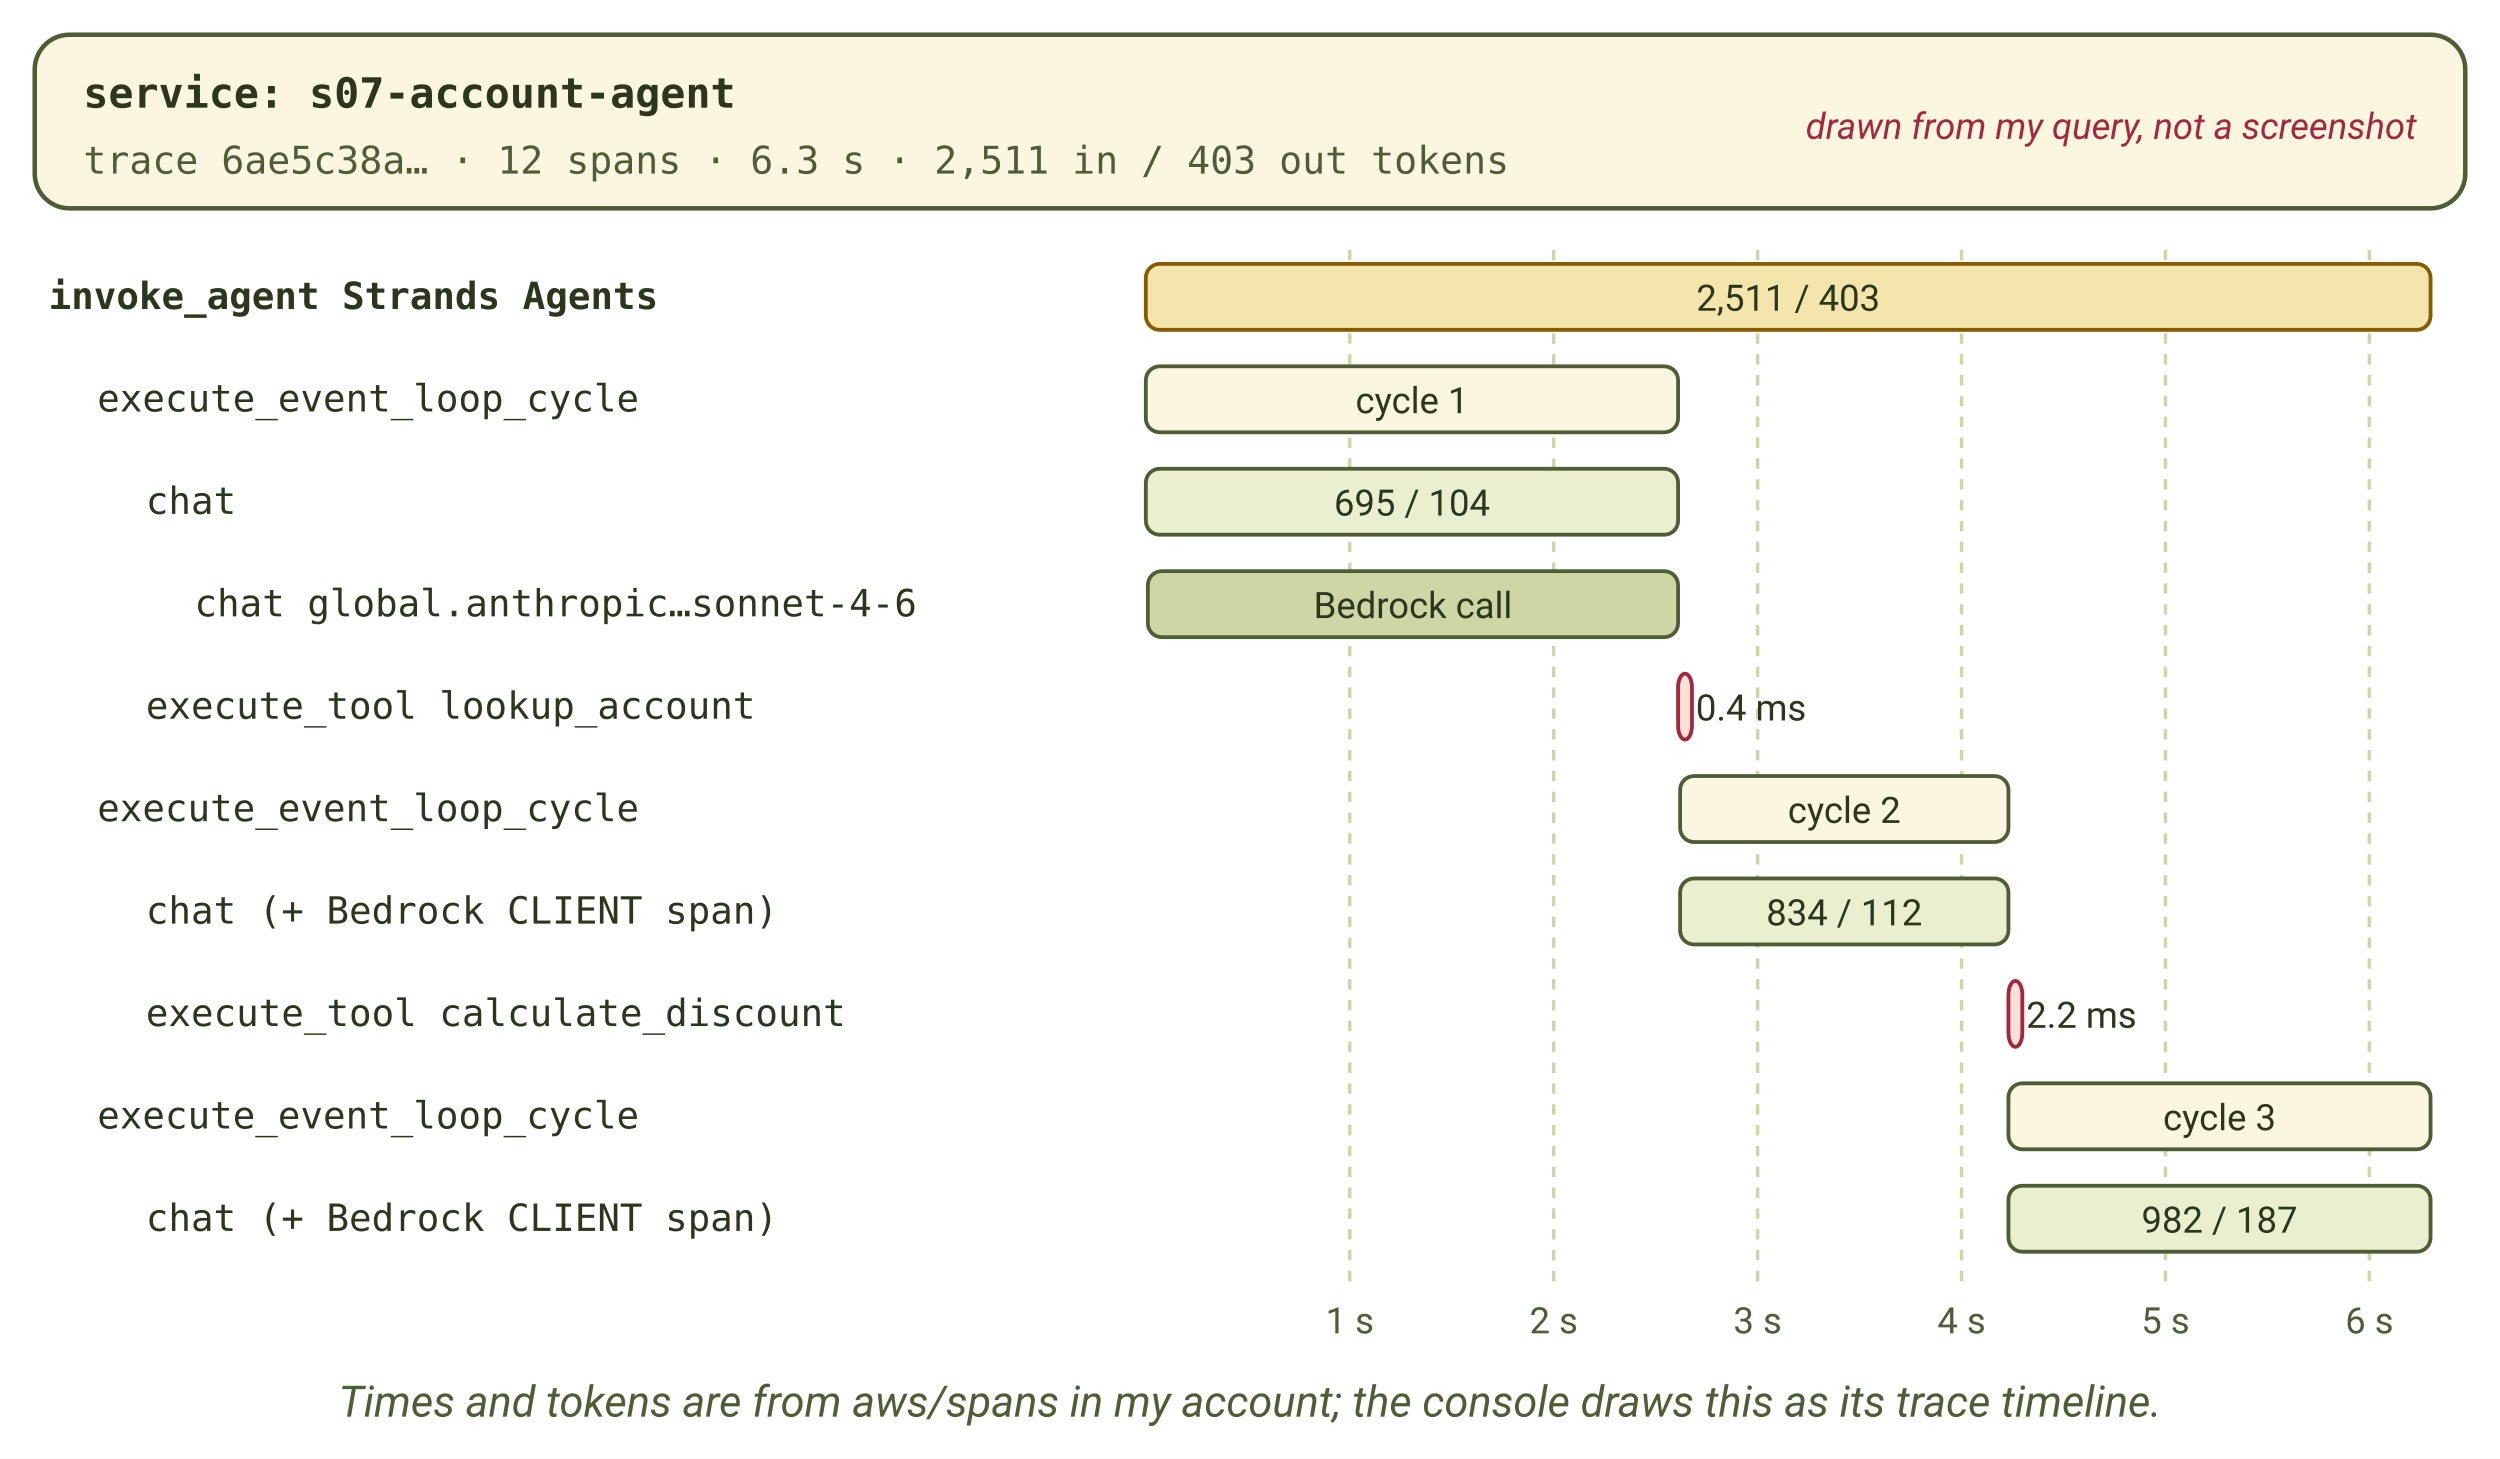
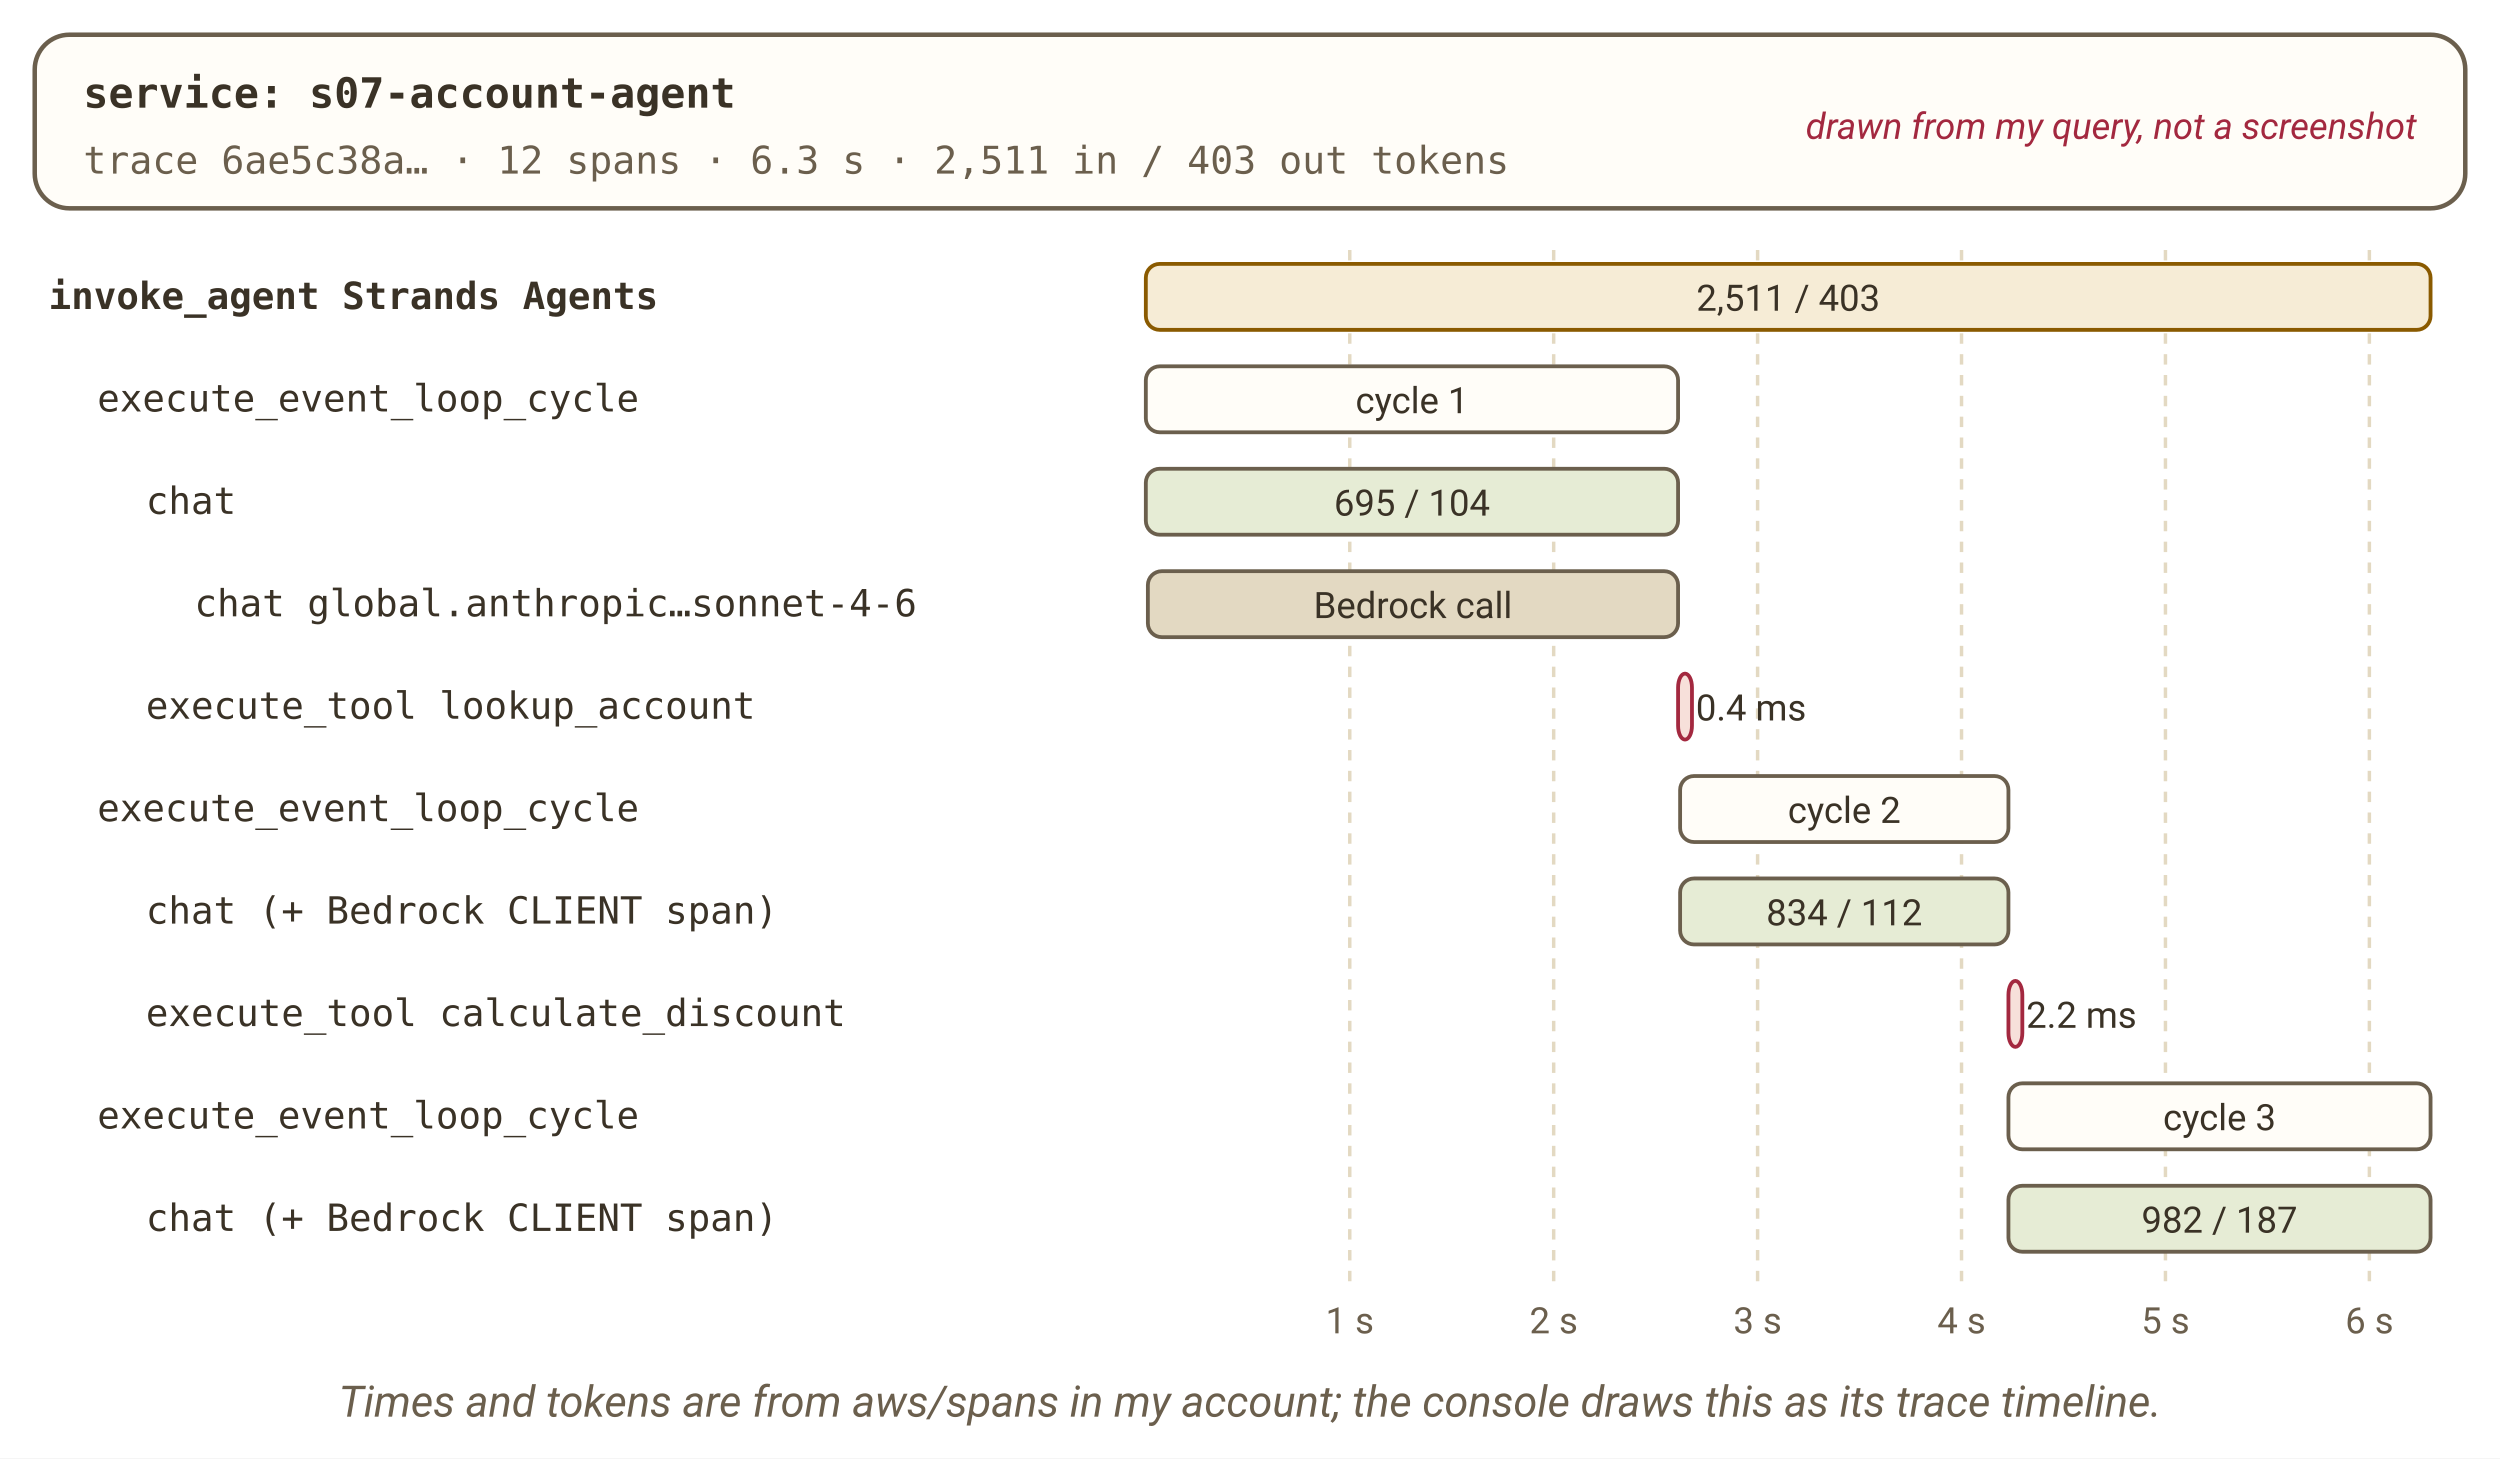
<svg xmlns="http://www.w3.org/2000/svg" viewBox="0 0 720 420" width="720" height="420" font-family="system-ui, -apple-system, 'Segoe UI', Roboto, Helvetica, Arial, sans-serif" role="img">
  <defs />
  <rect width="720" height="420" fill="#ffffff" />
-   <rect x="10" y="10" width="700" height="50" rx="10" fill="#fbf6df" stroke="#4f5d36" stroke-width="1.3" />
-   <text x="24" y="31" font-size="12" font-weight="700" fill="#2c361c" text-anchor="start" font-family="ui-monospace, SFMono-Regular, Menlo, Consolas, monospace">service: s07-account-agent</text>
-   <text x="24" y="50" font-size="11" font-weight="400" fill="#4f5d36" text-anchor="start" font-family="ui-monospace, SFMono-Regular, Menlo, Consolas, monospace">trace 6ae5c38a…  ·  12 spans  ·  6.3 s  ·  2,511 in / 403 out tokens</text>
+   <rect x="10" y="10" width="700" height="50" rx="10" fill="#fffdf8" stroke="#6b5f4d" stroke-width="1.3" />
+   <text x="24" y="31" font-size="12" font-weight="700" fill="#3a3226" text-anchor="start" font-family="ui-monospace, SFMono-Regular, Menlo, Consolas, monospace">service: s07-account-agent</text>
+   <text x="24" y="50" font-size="11" font-weight="400" fill="#6b5f4d" text-anchor="start" font-family="ui-monospace, SFMono-Regular, Menlo, Consolas, monospace">trace 6ae5c38a…  ·  12 spans  ·  6.3 s  ·  2,511 in / 403 out tokens</text>
  <text x="696" y="40" font-size="10.5" font-weight="400" fill="#a3283f" text-anchor="end" font-style="italic">drawn from my query, not a screenshot</text>
-   <line x1="388.73" y1="72" x2="388.73" y2="370" stroke="#cfd6a6" stroke-width="1" stroke-dasharray="3 3" />
-   <text x="388.73" y="384" font-size="10.5" font-weight="400" fill="#4f5d36" text-anchor="middle">1 s</text>
-   <line x1="447.46" y1="72" x2="447.46" y2="370" stroke="#cfd6a6" stroke-width="1" stroke-dasharray="3 3" />
-   <text x="447.46" y="384" font-size="10.5" font-weight="400" fill="#4f5d36" text-anchor="middle">2 s</text>
-   <line x1="506.19" y1="72" x2="506.19" y2="370" stroke="#cfd6a6" stroke-width="1" stroke-dasharray="3 3" />
-   <text x="506.19" y="384" font-size="10.5" font-weight="400" fill="#4f5d36" text-anchor="middle">3 s</text>
-   <line x1="564.921" y1="72" x2="564.921" y2="370" stroke="#cfd6a6" stroke-width="1" stroke-dasharray="3 3" />
-   <text x="564.921" y="384" font-size="10.5" font-weight="400" fill="#4f5d36" text-anchor="middle">4 s</text>
-   <line x1="623.651" y1="72" x2="623.651" y2="370" stroke="#cfd6a6" stroke-width="1" stroke-dasharray="3 3" />
-   <text x="623.651" y="384" font-size="10.5" font-weight="400" fill="#4f5d36" text-anchor="middle">5 s</text>
-   <line x1="682.381" y1="72" x2="682.381" y2="370" stroke="#cfd6a6" stroke-width="1" stroke-dasharray="3 3" />
-   <text x="682.381" y="384" font-size="10.5" font-weight="400" fill="#4f5d36" text-anchor="middle">6 s</text>
-   <text x="14" y="89" font-size="10.8" font-weight="700" fill="#2c361c" text-anchor="start" font-family="ui-monospace, SFMono-Regular, Menlo, Consolas, monospace">invoke_agent Strands Agents</text>
-   <rect x="330" y="76" width="370" height="19" rx="4" fill="#f3e5ab" stroke="#8a5a00" stroke-width="1.1" />
-   <text x="515" y="89.5" font-size="10.5" font-weight="400" fill="#2c361c" text-anchor="middle">2,511 / 403</text>
-   <text x="28" y="118.5" font-size="10.8" font-weight="400" fill="#2c361c" text-anchor="start" font-family="ui-monospace, SFMono-Regular, Menlo, Consolas, monospace">execute_event_loop_cycle</text>
-   <rect x="330" y="105.5" width="153.286" height="19" rx="4" fill="#fbf6df" stroke="#4f5d36" stroke-width="1.1" />
-   <text x="406.643" y="119" font-size="10.5" font-weight="400" fill="#2c361c" text-anchor="middle">cycle 1</text>
-   <text x="42" y="148" font-size="10.8" font-weight="400" fill="#2c361c" text-anchor="start" font-family="ui-monospace, SFMono-Regular, Menlo, Consolas, monospace">chat</text>
-   <rect x="330" y="135" width="153.286" height="19" rx="4" fill="#e9efcf" stroke="#4f5d36" stroke-width="1.1" />
-   <text x="406.643" y="148.5" font-size="10.5" font-weight="400" fill="#2c361c" text-anchor="middle">695 / 104</text>
-   <text x="56" y="177.5" font-size="10.8" font-weight="400" fill="#2c361c" text-anchor="start" font-family="ui-monospace, SFMono-Regular, Menlo, Consolas, monospace">chat global.anthropic…sonnet-4-6</text>
-   <rect x="330.587" y="164.5" width="152.698" height="19" rx="4" fill="#cfd6a6" stroke="#4f5d36" stroke-width="1.1" />
-   <text x="406.937" y="178" font-size="10.5" font-weight="400" fill="#2c361c" text-anchor="middle">Bedrock call</text>
-   <text x="42" y="207" font-size="10.8" font-weight="400" fill="#2c361c" text-anchor="start" font-family="ui-monospace, SFMono-Regular, Menlo, Consolas, monospace">execute_tool lookup_account</text>
-   <rect x="483.286" y="194" width="4" height="19" rx="4" fill="#f8e1d6" stroke="#a3283f" stroke-width="1.1" />
-   <text x="488.403" y="207.5" font-size="10.5" font-weight="400" fill="#2c361c" text-anchor="start">0.4 ms</text>
-   <text x="28" y="236.5" font-size="10.8" font-weight="400" fill="#2c361c" text-anchor="start" font-family="ui-monospace, SFMono-Regular, Menlo, Consolas, monospace">execute_event_loop_cycle</text>
-   <rect x="483.873" y="223.5" width="94.556" height="19" rx="4" fill="#fbf6df" stroke="#4f5d36" stroke-width="1.1" />
-   <text x="531.151" y="237" font-size="10.5" font-weight="400" fill="#2c361c" text-anchor="middle">cycle 2</text>
-   <text x="42" y="266" font-size="10.8" font-weight="400" fill="#2c361c" text-anchor="start" font-family="ui-monospace, SFMono-Regular, Menlo, Consolas, monospace">chat  (+ Bedrock CLIENT span)</text>
-   <rect x="483.873" y="253" width="94.556" height="19" rx="4" fill="#e9efcf" stroke="#4f5d36" stroke-width="1.1" />
-   <text x="531.151" y="266.5" font-size="10.5" font-weight="400" fill="#2c361c" text-anchor="middle">834 / 112</text>
-   <text x="42" y="295.5" font-size="10.8" font-weight="400" fill="#2c361c" text-anchor="start" font-family="ui-monospace, SFMono-Regular, Menlo, Consolas, monospace">execute_tool calculate_discount</text>
-   <rect x="578.429" y="282.5" width="4" height="19" rx="4" fill="#f8e1d6" stroke="#a3283f" stroke-width="1.1" />
-   <text x="583.546" y="296" font-size="10.5" font-weight="400" fill="#2c361c" text-anchor="start">2.2 ms</text>
-   <text x="28" y="325" font-size="10.8" font-weight="400" fill="#2c361c" text-anchor="start" font-family="ui-monospace, SFMono-Regular, Menlo, Consolas, monospace">execute_event_loop_cycle</text>
-   <rect x="578.429" y="312" width="121.571" height="19" rx="4" fill="#fbf6df" stroke="#4f5d36" stroke-width="1.1" />
-   <text x="639.214" y="325.5" font-size="10.5" font-weight="400" fill="#2c361c" text-anchor="middle">cycle 3</text>
-   <text x="42" y="354.5" font-size="10.8" font-weight="400" fill="#2c361c" text-anchor="start" font-family="ui-monospace, SFMono-Regular, Menlo, Consolas, monospace">chat  (+ Bedrock CLIENT span)</text>
-   <rect x="578.429" y="341.5" width="121.571" height="19" rx="4" fill="#e9efcf" stroke="#4f5d36" stroke-width="1.1" />
-   <text x="639.214" y="355" font-size="10.5" font-weight="400" fill="#2c361c" text-anchor="middle">982 / 187</text>
-   <text x="360" y="408" font-size="12.5" font-weight="400" fill="#4f5d36" text-anchor="middle" font-style="italic">Times and tokens are from aws/spans in my account; the console draws this as its trace timeline.</text>
+   <line x1="388.73" y1="72" x2="388.73" y2="370" stroke="#e3d9c2" stroke-width="1" stroke-dasharray="3 3" />
+   <text x="388.73" y="384" font-size="10.5" font-weight="400" fill="#6b5f4d" text-anchor="middle">1 s</text>
+   <line x1="447.46" y1="72" x2="447.46" y2="370" stroke="#e3d9c2" stroke-width="1" stroke-dasharray="3 3" />
+   <text x="447.46" y="384" font-size="10.5" font-weight="400" fill="#6b5f4d" text-anchor="middle">2 s</text>
+   <line x1="506.19" y1="72" x2="506.19" y2="370" stroke="#e3d9c2" stroke-width="1" stroke-dasharray="3 3" />
+   <text x="506.19" y="384" font-size="10.5" font-weight="400" fill="#6b5f4d" text-anchor="middle">3 s</text>
+   <line x1="564.921" y1="72" x2="564.921" y2="370" stroke="#e3d9c2" stroke-width="1" stroke-dasharray="3 3" />
+   <text x="564.921" y="384" font-size="10.5" font-weight="400" fill="#6b5f4d" text-anchor="middle">4 s</text>
+   <line x1="623.651" y1="72" x2="623.651" y2="370" stroke="#e3d9c2" stroke-width="1" stroke-dasharray="3 3" />
+   <text x="623.651" y="384" font-size="10.5" font-weight="400" fill="#6b5f4d" text-anchor="middle">5 s</text>
+   <line x1="682.381" y1="72" x2="682.381" y2="370" stroke="#e3d9c2" stroke-width="1" stroke-dasharray="3 3" />
+   <text x="682.381" y="384" font-size="10.5" font-weight="400" fill="#6b5f4d" text-anchor="middle">6 s</text>
+   <text x="14" y="89" font-size="10.8" font-weight="700" fill="#3a3226" text-anchor="start" font-family="ui-monospace, SFMono-Regular, Menlo, Consolas, monospace">invoke_agent Strands Agents</text>
+   <rect x="330" y="76" width="370" height="19" rx="4" fill="#f6ecd6" stroke="#8a5a00" stroke-width="1.1" />
+   <text x="515" y="89.5" font-size="10.5" font-weight="400" fill="#3a3226" text-anchor="middle">2,511 / 403</text>
+   <text x="28" y="118.5" font-size="10.8" font-weight="400" fill="#3a3226" text-anchor="start" font-family="ui-monospace, SFMono-Regular, Menlo, Consolas, monospace">execute_event_loop_cycle</text>
+   <rect x="330" y="105.5" width="153.286" height="19" rx="4" fill="#fffdf8" stroke="#6b5f4d" stroke-width="1.1" />
+   <text x="406.643" y="119" font-size="10.5" font-weight="400" fill="#3a3226" text-anchor="middle">cycle 1</text>
+   <text x="42" y="148" font-size="10.8" font-weight="400" fill="#3a3226" text-anchor="start" font-family="ui-monospace, SFMono-Regular, Menlo, Consolas, monospace">chat</text>
+   <rect x="330" y="135" width="153.286" height="19" rx="4" fill="#e6ecd5" stroke="#6b5f4d" stroke-width="1.1" />
+   <text x="406.643" y="148.5" font-size="10.5" font-weight="400" fill="#3a3226" text-anchor="middle">695 / 104</text>
+   <text x="56" y="177.5" font-size="10.8" font-weight="400" fill="#3a3226" text-anchor="start" font-family="ui-monospace, SFMono-Regular, Menlo, Consolas, monospace">chat global.anthropic…sonnet-4-6</text>
+   <rect x="330.587" y="164.5" width="152.698" height="19" rx="4" fill="#e3d9c2" stroke="#6b5f4d" stroke-width="1.1" />
+   <text x="406.937" y="178" font-size="10.5" font-weight="400" fill="#3a3226" text-anchor="middle">Bedrock call</text>
+   <text x="42" y="207" font-size="10.8" font-weight="400" fill="#3a3226" text-anchor="start" font-family="ui-monospace, SFMono-Regular, Menlo, Consolas, monospace">execute_tool lookup_account</text>
+   <rect x="483.286" y="194" width="4" height="19" rx="4" fill="#f7e0da" stroke="#a3283f" stroke-width="1.1" />
+   <text x="488.403" y="207.5" font-size="10.5" font-weight="400" fill="#3a3226" text-anchor="start">0.4 ms</text>
+   <text x="28" y="236.5" font-size="10.8" font-weight="400" fill="#3a3226" text-anchor="start" font-family="ui-monospace, SFMono-Regular, Menlo, Consolas, monospace">execute_event_loop_cycle</text>
+   <rect x="483.873" y="223.5" width="94.556" height="19" rx="4" fill="#fffdf8" stroke="#6b5f4d" stroke-width="1.1" />
+   <text x="531.151" y="237" font-size="10.5" font-weight="400" fill="#3a3226" text-anchor="middle">cycle 2</text>
+   <text x="42" y="266" font-size="10.8" font-weight="400" fill="#3a3226" text-anchor="start" font-family="ui-monospace, SFMono-Regular, Menlo, Consolas, monospace">chat  (+ Bedrock CLIENT span)</text>
+   <rect x="483.873" y="253" width="94.556" height="19" rx="4" fill="#e6ecd5" stroke="#6b5f4d" stroke-width="1.1" />
+   <text x="531.151" y="266.5" font-size="10.5" font-weight="400" fill="#3a3226" text-anchor="middle">834 / 112</text>
+   <text x="42" y="295.5" font-size="10.8" font-weight="400" fill="#3a3226" text-anchor="start" font-family="ui-monospace, SFMono-Regular, Menlo, Consolas, monospace">execute_tool calculate_discount</text>
+   <rect x="578.429" y="282.5" width="4" height="19" rx="4" fill="#f7e0da" stroke="#a3283f" stroke-width="1.1" />
+   <text x="583.546" y="296" font-size="10.5" font-weight="400" fill="#3a3226" text-anchor="start">2.2 ms</text>
+   <text x="28" y="325" font-size="10.8" font-weight="400" fill="#3a3226" text-anchor="start" font-family="ui-monospace, SFMono-Regular, Menlo, Consolas, monospace">execute_event_loop_cycle</text>
+   <rect x="578.429" y="312" width="121.571" height="19" rx="4" fill="#fffdf8" stroke="#6b5f4d" stroke-width="1.1" />
+   <text x="639.214" y="325.5" font-size="10.5" font-weight="400" fill="#3a3226" text-anchor="middle">cycle 3</text>
+   <text x="42" y="354.5" font-size="10.8" font-weight="400" fill="#3a3226" text-anchor="start" font-family="ui-monospace, SFMono-Regular, Menlo, Consolas, monospace">chat  (+ Bedrock CLIENT span)</text>
+   <rect x="578.429" y="341.5" width="121.571" height="19" rx="4" fill="#e6ecd5" stroke="#6b5f4d" stroke-width="1.1" />
+   <text x="639.214" y="355" font-size="10.5" font-weight="400" fill="#3a3226" text-anchor="middle">982 / 187</text>
+   <text x="360" y="408" font-size="12.5" font-weight="400" fill="#6b5f4d" text-anchor="middle" font-style="italic">Times and tokens are from aws/spans in my account; the console draws this as its trace timeline.</text>
</svg>
